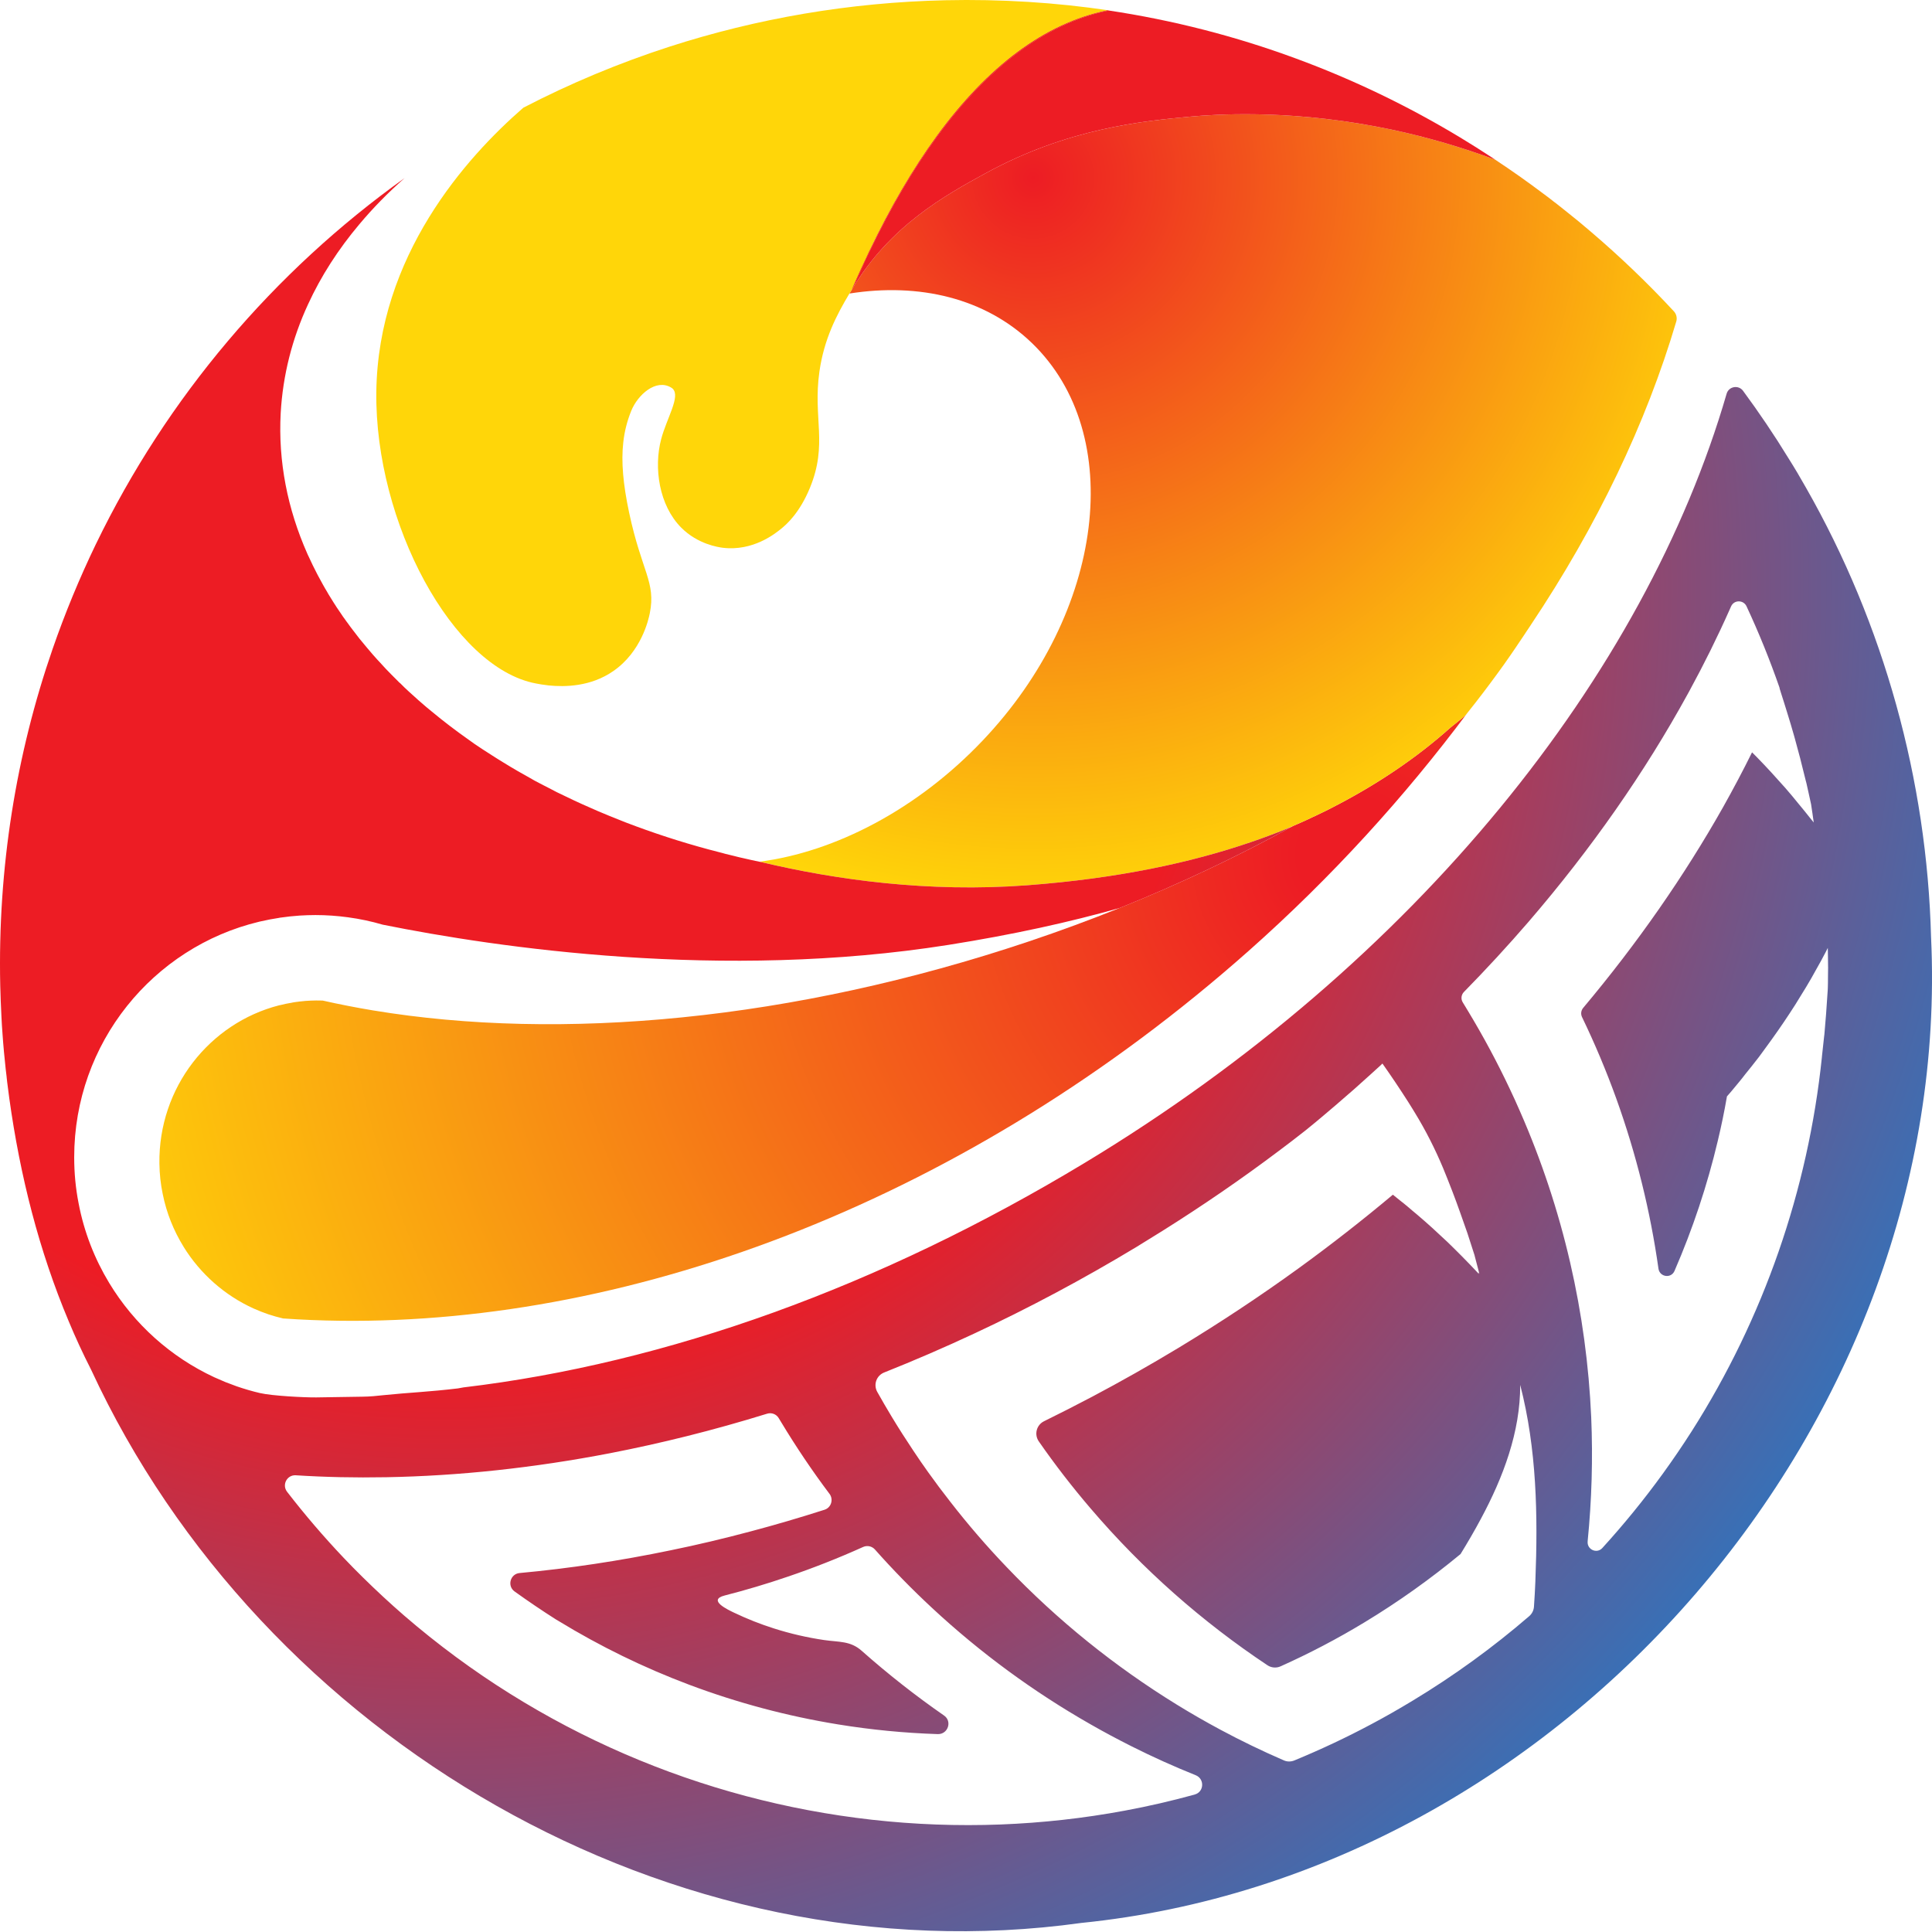
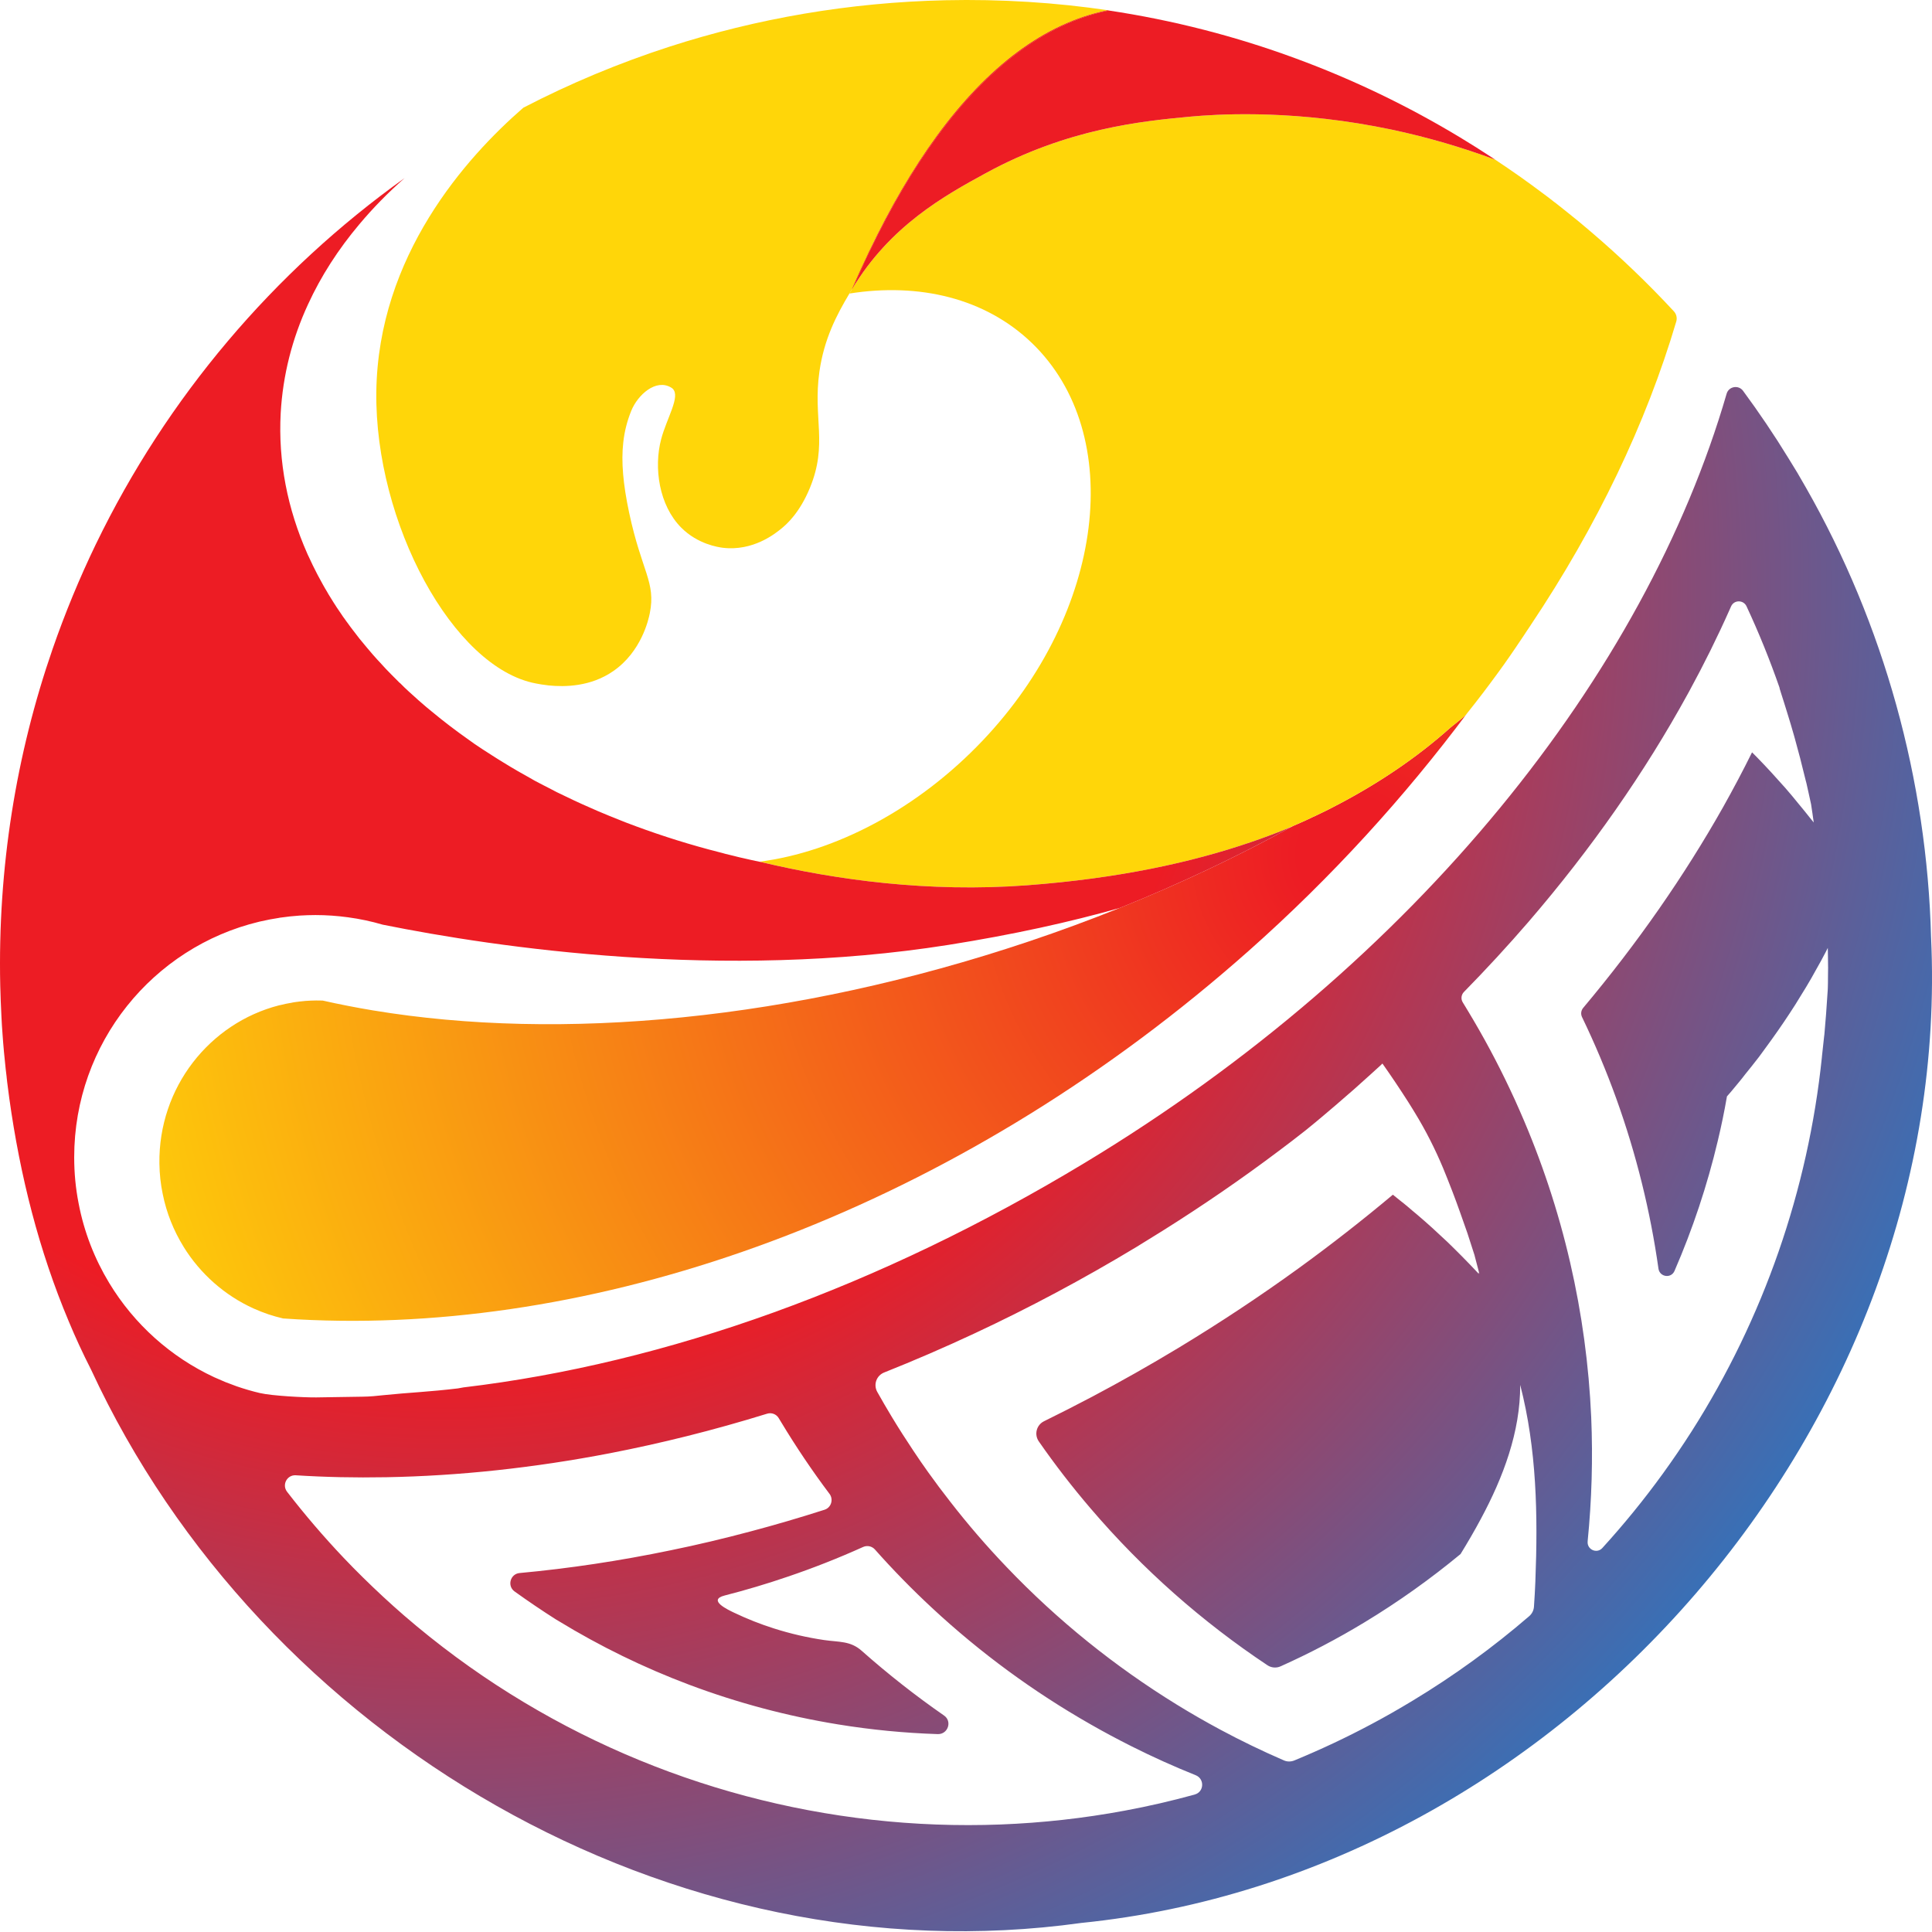
<svg xmlns="http://www.w3.org/2000/svg" xmlns:xlink="http://www.w3.org/1999/xlink" id="Layer_2" data-name="Layer 2" viewBox="0 0 3000 2998.81">
  <defs>
-     <style>
-       .cls-1 {
-         fill: #ed1c24;
-       }
- 
-       .cls-2 {
-         fill: #ffd609;
-       }
- 
-       .cls-3 {
-         fill: url(#Dégradé_sans_nom_18);
-       }
- 
-       .cls-4 {
-         fill: url(#Dégradé_sans_nom_11);
-       }
- 
-       .cls-5 {
-         fill: url(#Dégradé_sans_nom_20);
-       }
- 
-       .cls-6 {
-         fill: url(#Dégradé_sans_nom_20-2);
-       }
-     </style>
-     <radialGradient id="Dégradé_sans_nom_11" data-name="Dégradé sans nom 11" cx="2103.84" cy="1328.16" fx="2103.84" fy="1328.16" r="2191.31" gradientUnits="userSpaceOnUse">
+     <radialGradient id="Dégradé_sans_nom_11" cx="2103.84" cy="1328.16" r="2191.31" data-name="Dégradé sans nom 11" fx="2103.84" fy="1328.16" gradientUnits="userSpaceOnUse">
      <stop offset=".04" stop-color="#ed1c24" />
      <stop offset=".95" stop-color="#ffd609" />
    </radialGradient>
-     <radialGradient id="Dégradé_sans_nom_20" data-name="Dégradé sans nom 20" cx="5337.56" cy="-707.21" fx="5337.56" fy="-707.21" r="533.58" gradientTransform="translate(-2469.73 3555.22) rotate(-31.15)" gradientUnits="userSpaceOnUse">
+     <radialGradient id="Dégradé_sans_nom_20" cx="5337.56" cy="-707.21" r="533.58" data-name="Dégradé sans nom 20" fx="5337.56" fy="-707.21" gradientTransform="rotate(-31.15 5142.56 6207.862)" gradientUnits="userSpaceOnUse">
      <stop offset="0" stop-color="#ed1c24" />
      <stop offset=".97" stop-color="#ffd609" />
    </radialGradient>
-     <radialGradient id="Dégradé_sans_nom_20-2" data-name="Dégradé sans nom 20" cx="1604.05" cy="276.06" fx="1604.05" fy="276.06" r="1171.74" gradientTransform="matrix(1, 0, 0, 1, 0, 0)" xlink:href="#Dégradé_sans_nom_20" />
-     <radialGradient id="Dégradé_sans_nom_18" data-name="Dégradé sans nom 18" cx="692.44" cy="908.68" fx="692.44" fy="908.68" r="2594.75" gradientUnits="userSpaceOnUse">
+     <radialGradient xlink:href="#Dégradé_sans_nom_20" id="Dégradé_sans_nom_20-2" cx="1604.05" cy="276.06" r="1171.74" data-name="Dégradé sans nom 20" fx="1604.05" fy="276.06" />
+     <radialGradient id="Dégradé_sans_nom_18" cx="692.44" cy="908.68" r="2594.75" data-name="Dégradé sans nom 18" fx="692.44" fy="908.68" gradientUnits="userSpaceOnUse">
      <stop offset=".46" stop-color="#ed1c24" />
      <stop offset="1" stop-color="#2b76c1" />
    </radialGradient>
+     <style>
+             .cls-1{fill:#ed1c24}.cls-2{fill:#ffd609}
+         </style>
  </defs>
  <g id="Calque_1" data-name="Calque 1">
-     <g>
-       <path class="cls-4" d="m2278.73,1106.75c-97.39,130.36-210.51,255.15-340.09,370-433.6,384.35-950.33,579.47-1410.01,574.13-29.95-.34-59.64-1.55-89.03-3.58-7.8-1.85-15.3-3.92-22.8-6.42-3.96-1.42-7.8-2.8-11.64-4.27-3.88-1.55-7.63-3.15-11.38-4.78-44.9-20.34-82.7-53.82-108.64-95.67,0-.17-.09-.17-.17-.34-15.21-24.69-26.37-52.14-32.28-81.66-3.23-15.34-4.96-31.24-5.17-47.4-1.59-118.03,77.78-218.01,185.9-245.72.26,0,.43-.09.69-.17h.09l.9-.13c6.12-1.59,12.32-2.84,18.57-3.84.17-.09.34-.17.52-.17,3.02-.52,5.95-.99,8.96-1.29.47,0,.99-.13,1.42-.22,3.4-.39,6.77-.73,10.26-1.03,5.21-.34,10.56-.6,15.9-.65,3.49-.04,6.98,0,10.34.13,25.55,5.77,51.8,10.9,78.69,15.38h.09c290.02,48.01,650.41,16.16,1017.95-107.26,48.09-16.16,95.15-33.53,141.04-51.97,94.11-37.84,183.45-80.2,267.22-126.26.6-.3,1.25-.65,1.85-1.03,2.46-1.03,4.91-2.11,7.37-3.19,4.74-2.07,9.7-4.31,14.44-6.46,2.33-.99,4.83-2.24,7.07-3.4,2.24-.91,4.48-1.98,6.72-3.06.17-.09.26-.17.47-.26,4.18-1.98,8.4-4.01,12.63-6.08,4.18-1.98,8.32-4.14,12.45-6.29,69.16-35.47,130.83-77.14,183.23-124.02.26-.09.6-.43.82-.6.86-.73,1.77-1.51,2.67-2.24,4.74-3.66,9.31-7.46,13.79-11.12,1.34-1.08,2.58-2.15,3.88-3.23q.09-.09.09-.17c.43-.26.86-.6,1.25-.99.09-.09.26-.17.35-.26.09,0,.17-.17.26-.26,1.08-1.38,2.2-2.71,3.23-4.09.09,0,.09-.04.09-.04Z" />
-       <path class="cls-5" d="m2318.01,245.41c-.09-.04-.22-.09-.3-.13,1.38.9,2.71,1.77,4.05,2.67-1.25-.86-2.5-1.72-3.75-2.54Zm-967.96,143.97s-.09.09-.09.13c-9.35,19.44-18.53,39.6-27.45,60.42.78-1.34,1.59-2.63,2.37-3.92,8.7-20.08,17.58-39.56,26.72-58.35-.56.56-1.03,1.12-1.55,1.72Z" />
-       <path class="cls-6" d="m2602.88,499.31c-46.76,157.98-122.94,317.21-225.68,470.88-.17.39-.43.65-.6.99l-.09.09c-2.33,3.66-4.87,7.2-7.28,10.86-.99,1.42-1.85,3.06-2.93,4.48-4.22,6.46-8.53,12.88-13.01,19.35-5.47,7.97-10.9,16.03-16.76,24.18-.35.47-.52.82-.86,1.25-3.4,4.7-6.72,9.44-10.13,14.01-14.87,20.38-30.42,40.94-46.8,61.36,0,0,0,.04-.09.04-1.03,1.38-2.15,2.71-3.23,4.09-.09.09-.17.26-.26.26-.09.09-.26.17-.35.26-.39.39-.82.73-1.25.99q0,.09-.09.17c-1.29,1.08-2.54,2.15-3.88,3.23-4.48,3.66-9.05,7.46-13.79,11.12-.9.73-1.81,1.51-2.67,2.24-.21.17-.56.52-.82.6-52.4,46.89-114.07,88.56-183.23,124.02-4.14,2.15-8.27,4.31-12.45,6.29-4.22,2.07-8.45,4.09-12.63,6.08-.22.09-.3.17-.47.26-2.24,1.08-4.48,2.15-6.72,3.06-2.24,1.16-4.74,2.41-7.07,3.4-4.74,2.15-9.7,4.4-14.44,6.46-2.46,1.08-4.91,2.15-7.37,3.19-4.31,1.94-8.66,3.79-13.06,5.65-16.55,6.68-33.91,13.14-52.1,19.35-92.22,31.63-206.03,56.5-348.06,67.14-153.24,11.38-296.52-8.36-413-36.07-.86-.17-1.68-.34-2.54-.52,117.86-15.13,245.5-81.58,346.64-188.06,189.44-199.26,223.65-475.66,76.45-617.44-72.35-69.68-175.09-93.9-283.29-76.75,1.16-2.03,2.33-3.96,3.53-5.9-.09.22-.17.39-.26.6.17-.34.43-.69.56-1.03,58.99-99.07,145.05-146.3,207.88-180.6,126.87-69.25,241.88-80.84,319.58-87.95,34.3-3.02,143.11-11.16,284.63,15.17,8.23,1.51,16.51,3.15,24.95,4.91,57.44,12.11,111.48,28.18,161.9,46.93,25.21,16.68,49.86,34.04,73.95,52.19,5.99,4.31,11.89,8.88,17.71,13.53.47.3.91.73,1.47.99,6.08,4.78,12.15,9.7,18.27,14.52,6.25,4.96,12.45,9.95,18.53,14.95,6.03,5.13,12.11,10.21,18.1,15.25,45.46,38.74,88.73,80.15,129.37,123.98,3.96,4.27,5.43,10.34,3.75,15.94Z" />
-       <path class="cls-3" d="m2998.54,1455.64c-6.25-244.04-73.22-486.22-194.22-698.37-8.75-15.6-17.88-30.98-27.49-46.2-21.89-35.77-45.42-70.54-70.28-104.29-7.15-9.52-22.11-6.81-25.43,4.52-126.48,435.71-480.7,882.55-996.01,1193.94-319.02,192.8-650.06,311.74-965.42,349.1-.43.09-8.1,1.47-8.53,1.55-44.6,5.39-76.96,6.51-115.45,10.51-11.12,1.16-20.51,2.24-33.1,2.37l-71.58,1.12c-18.31.22-69.16-2.46-86.92-6.68-.13,0-.22,0-.35-.04-12.41-2.89-24.43-6.46-36.28-10.51-5.95-2.15-11.76-4.35-17.63-6.64-5.73-2.37-11.51-4.91-17.11-7.41-67.74-31.5-124.54-82.61-163.02-146.17-.09-.13-.13-.3-.26-.43-22.62-37.45-38.96-79.03-47.4-123.5-4.57-23.14-6.85-47.1-6.85-71.53,0-177.59,122.64-326.43,287.34-365.77.35-.13.69-.22,1.03-.26h.17l1.34-.3c9.31-2.15,18.75-3.96,28.31-5.39.3-.04.52-.22.78-.22,4.57-.69,9.05-1.25,13.66-1.72.69-.09,1.47-.17,2.24-.3,5.13-.47,10.21-.91,15.47-1.34,8.06-.47,16.12-.78,24.22-.78,17.11,0,33.96,1.21,50.42,3.45,18.4,2.46,36.46,6.29,53.91,11.42.13.13.39.13.6.13,177.8,35.77,526.86,87.01,878.2,31.29,100.58-15.94,188.62-35.47,265.97-57.36,94.12-37.84,183.45-80.2,267.22-126.26-3.66,1.55-7.41,3.1-11.2,4.61-16.55,6.68-33.91,13.14-52.1,19.35-92.22,31.63-206.03,56.5-348.06,67.14-153.24,11.38-296.52-8.36-413.01-36.07-.86-.17-1.68-.34-2.54-.52-7.84-1.59-15.64-3.32-23.31-5.13-5.65-1.21-11.33-2.54-16.81-4.01-4.48-1.03-8.96-2.11-13.27-3.23-1.21-.34-2.33-.6-3.45-.99-6.29-1.59-12.41-3.15-18.57-4.83-1.12-.22-2.37-.56-3.62-.95-44.08-11.85-86.75-25.86-127.77-41.58-1.51-.52-3.02-1.12-4.48-1.77-7.28-2.89-14.57-5.73-21.63-8.66-5.99-2.46-11.94-5-17.88-7.46-16.59-7.2-33.14-14.52-49.04-22.32-4.87-2.28-9.7-4.61-14.57-6.98-4.52-2.37-9.14-4.7-13.57-7.07-4.7-2.24-8.88-4.65-13.49-6.94-4.91-2.37-9.65-5.17-14.44-7.93-6.51-3.71-12.88-7.2-19.18-10.82-3.79-2.2-7.63-4.48-11.42-6.72-3.96-2.46-8.1-4.87-12.11-7.37-5.6-3.36-10.9-6.81-16.29-10.21-5.04-3.23-10.04-6.51-15-9.65-4.35-2.97-8.62-5.82-13.1-8.75-2.84-2.2-5.73-4.01-8.53-6.12-19.87-14.01-38.78-28.4-57.06-43.61-2.84-2.24-5.82-4.74-8.75-7.2-4.14-3.49-8.06-6.94-11.89-10.3-4.96-4.48-10-9.01-14.91-13.45-4.7-4.35-9.44-8.75-13.79-13.27-.43-.17-.86-.73-1.25-.99-4.14-4.05-8.19-8.14-12.2-12.24-6.16-6.16-11.98-12.32-17.58-18.66-3.15-3.28-6.21-6.64-9.18-10.08-.6-.69-1.25-1.38-1.85-2.03-3.1-3.53-6.16-7.2-9.05-10.64-8.06-9.35-15.6-18.83-22.97-28.74-2.46-3.1-4.7-6.29-6.94-9.39-1.94-2.46-3.71-5.04-5.43-7.5-1.29-1.68-2.54-3.36-3.66-5.17-2.03-3.02-4.05-6.03-6.16-9.09-1.47-2.11-3.02-4.35-4.27-6.51-1.59-2.46-3.23-4.83-4.61-7.24-1.9-2.97-3.84-6.08-5.6-9.01-.78-1.42-1.68-2.67-2.37-4.14-2.33-3.71-4.44-7.54-6.59-11.33-.22-.34-.47-.78-.69-1.25-2.54-4.48-5.04-9.05-7.37-13.53-.47-.82-.95-1.68-1.34-2.59-4.52-8.75-8.88-17.58-12.93-26.59-.78-1.34-1.34-2.89-1.98-4.22-30.73-69.42-45.42-143.03-41.37-218.27,3.32-58.99,17.8-115.66,42.45-168.97,20.08-43.78,46.89-85.41,79.64-124.28,21.03-25.12,44.56-49.13,70.29-71.75-203.74,145.61-369.18,340.91-479.02,567.75-.22.34-.34.69-.56,1.12-25.25,52.4-47.66,106.53-66.92,162.12C25.15,1171.09-3.68,1347.3.38,1530.36c.43,16.07.99,32.19,1.85,48.13.47,9.74,1.03,19.26,1.81,28.83.26,4.14.56,8.23.91,12.2.78,9.65,1.68,19.13,2.71,28.79.73,7.84,1.55,15.6,2.59,23.44,0,.34.09.82.09,1.21.22,2.28.56,4.65.78,7.07.99,8.4,2.15,16.81,3.28,25.21,16.76,120.53,46.07,236.58,92.26,346.34,10.6,25.51,22.19,50.55,34.82,75.28,264.89,572.28,901.94,947.49,1537.61,859.06,749.48-75.89,1354.68-777.57,1319.47-1530.28Zm-1143.43,1330.93c-36.03,9.91-72.22,18.27-108.59,24.99-63.99,11.94-128.42,19-192.8,21.5-267.65,10.17-533.8-60.46-761.37-202.8-57.7-36.03-112.86-76.75-165-121.78-21.76-18.87-43.01-38.61-63.69-58.95-10.21-10-20.3-20.3-30.12-30.64-30.73-32.41-59.99-66.54-87.78-102.48-8.32-10.82-.17-26.37,13.45-25.6,45.76,2.93,92.39,3.88,139.66,3.02h.9c112.56-2.03,228.87-14.44,347.37-37.28,39.69-7.71,79.59-16.55,119.58-26.55,41.37-10.34,82.78-21.93,124.28-34.78,6.98-2.24,14.52.6,18.23,6.89,1.34,2.2,2.59,4.35,3.92,6.46,23.27,38.57,48.22,75.59,74.77,110.92.09.09.09.17.17.17,6.46,8.75,2.59,21.42-7.84,24.69-38.35,12.28-76.66,23.53-114.71,33.61-41.54,11.07-82.78,20.9-124.02,29.3-79.2,16.46-157.63,28.23-234.64,35.34-14.52,1.29-19.74,20-7.89,28.57,21.07,15.13,42.49,29.65,64.25,43.48,1.34.78,2.67,1.59,4.01,2.37,64.51,39.39,132.38,72.48,202.67,98.94,74.98,28.18,152.51,48.87,231.58,61.71,51.07,8.32,102.73,13.36,154.7,15.04,15.73.43,22.75-19.82,9.74-28.83-44.77-31.07-87.35-64.6-128.12-100.71-17.45-15.43-34.95-13.14-58-16.5-26.42-3.88-52.57-9.91-78-18.01-21.2-6.72-41.89-14.91-61.92-24.48-8.92-4.27-42.23-19.65-14.57-26.72,32.84-8.4,65.5-18.14,97.91-29.22,39.39-13.36,78.52-28.74,117-46.11,6.38-2.84,13.75-1.25,18.31,3.88,28.36,31.98,58,62.23,88.9,90.93,75.2,69.9,157.63,130.18,245.16,180.13,21.24,12.2,42.83,23.7,64.51,34.6,32.58,16.38,65.76,31.33,99.5,44.86,14.18,5.69,13.19,26.03-1.51,29.99Zm529.05-331.95c-.56,13.4-1.25,26.8-2.24,40.25-.34,5.65-3.06,10.99-7.41,14.74-55.85,48.18-116.48,92.31-181.64,131.61-20.94,12.67-42.1,24.74-63.43,36.07-39.21,20.94-79.21,39.65-119.5,56.28-5.34,2.24-11.42,2.24-16.72-.22-33.18-14.39-65.98-30.21-97.95-47.36-23.1-12.41-45.81-25.42-68.17-39.21-95.58-58.87-184.48-130.14-263.99-213.44-30.72-32.06-59.94-65.89-87.52-101.44-11.68-14.87-22.97-29.95-34-45.38-8.02-11.2-15.77-22.41-23.4-33.96-11.46-17.15-22.62-34.56-33.44-52.49-7.71-12.76-15.21-25.64-22.5-38.65-6.38-11.33-1.34-25.47,10.73-30.25,46.8-18.62,93.73-38.91,140.27-60.67,84.51-39.47,168.49-84.16,251.23-134.11,13.53-8.23,26.98-16.59,40.34-24.95,62.87-39.47,123.16-80.84,180.73-124.19,13.96-10.34,27.54-20.9,41.11-31.54.09-.09.22-.13.3-.22,9.31-7.5,18.53-15.13,27.71-22.88,7.5-6.33,14.95-12.63,22.41-19.05l.04-.09c17.32-14.78,34.3-29.73,50.98-44.99,5.04-4.57,10.13-9.18,15.17-13.79,1.12-.99,2.24-2.2,3.36-3.23,14.01,19.82,27.58,40.12,40.68,60.67,2.03,3.32,4.14,6.51,6.03,9.7,1.21,1.9,2.37,3.84,3.53,5.77,16.85,27.49,31.46,56.32,43.91,86.06,4.48,10.77,8.75,21.76,12.97,32.54.69,1.47,1.12,2.89,1.68,4.35,3.84,9.95,7.5,19.95,11.03,29.91.3.82.56,1.68.86,2.37,3.84,10.69,7.54,21.42,11.29,32.06.35,1.25.73,2.37,1.16,3.62,3.32,10.3,6.72,20.47,9.95,30.81.04.22.13.43.13.69,2.54,9.31,4.96,18.57,7.28,27.8-.56-.78-1.21-1.68-1.81-2.46.43.99.69,1.98.99,2.8-1.42-1.51-2.8-3.06-4.31-4.65-3.49-3.66-7.11-7.58-10.77-11.29-7.28-7.54-14.69-15.04-22.19-22.45-3.75-3.66-7.54-7.46-11.38-11.16-7.84-7.28-15.69-14.61-23.62-21.89-8.06-7.24-16.12-14.44-24.52-21.5-4.18-3.45-8.45-6.98-12.5-10.56-4.22-3.58-8.53-7.07-12.88-10.43-3.66-3.02-7.5-6.03-11.29-9.09-46.89,39.3-95.84,77.61-146.65,114.46-59.51,43.09-121.74,84.33-186.42,123.46-44.39,26.8-88.99,52.01-133.85,75.76-24.86,13.14-49.86,25.81-74.77,38.09-11.68,5.73-15.69,20.56-7.97,31.5,25.12,36.16,51.93,70.76,80.15,103.73,81.19,95.15,173.97,176.55,274.68,243.61,6.12,4.14,14.01,4.7,20.6,1.68,44.3-19.87,87.87-42.62,130.36-68.39,52.96-32.06,102.61-67.57,148.97-105.92,11.03-17.97,21.76-36.24,31.63-54.81,34.52-64.25,61.24-134.88,60.98-207.84,25.68,99.33,27.58,202.11,23.57,304.19Zm454.5-953.22c-.34,10.82,0,21.72-.43,32.49-.09,1.34-.17,2.59-.17,3.79-.73,11.25-1.51,22.58-2.33,33.91-.09.82-.17,1.59-.17,2.59-.78,10.51-1.68,21.16-2.63,31.67-.17,1.59-.3,3.1-.56,4.61-.95,9.74-2.03,19.56-3.19,29.3,0,.69-.09,1.42-.17,2.11-21.42,205.6-90.28,404.86-202.24,580.72-14.35,22.49-29.3,44.43-44.95,66.02-28.96,39.95-60.2,78.34-93.77,115.19-8.49,9.35-23.96,2.37-22.75-10.3v-.34c6.38-63.82,8.23-128.16,5.52-192.58-7.11-160.57-43.22-321.48-110.58-474.89-4.96-11.51-10.26-23.1-15.73-34.6-19.39-41.15-41.15-81.79-65.24-121.61-2.58-4.35-5.21-8.66-7.89-13.01-3.19-5.04-2.46-11.68,1.68-16.03,35.08-35.77,68.6-72.14,100.49-109.11,97.86-113.68,180.73-232.62,247.01-353.45.91-1.68,1.85-3.36,2.76-5.04,22.84-41.89,43.7-84.07,62.49-126.31.69-1.68,1.51-3.28,2.2-4.96,4.61-10.34,19.22-10.34,24-.09,19.31,41.41,36.28,83.47,51.06,125.87.26.86.52,1.85.6,2.71v.09c.3.9.65,1.77.9,2.67.09.43.17.78.34,1.16v.09c3.62,11.42,7.28,22.75,10.73,34.17,3.53,11.12,6.81,22.45,10,33.61.52,1.51.78,2.93,1.25,4.44,2.89,10.26,5.65,20.6,8.32,30.81.17.86.34,1.68.6,2.46,2.84,10.99,5.56,22.06,8.23,32.92.26,1.25.6,2.5.99,3.71,2.28,10.56,4.78,20.99,6.98,31.63.09.26.17.43.17.69,1.59,9.48,2.76,19.26,4.18,28.66-1.21-1.68-2.84-3.4-4.18-5.13-3.19-3.88-6.46-8.1-9.74-12.2-6.55-8.14-13.27-16.29-20.08-24.43-3.36-3.88-6.81-7.97-10.26-12.02-7.2-7.97-14.35-16.03-21.63-24-7.24-7.89-14.69-15.73-22.37-23.61-2.59-2.5-5.04-4.96-7.54-7.54-14.05,28.44-29.13,56.84-44.95,85.07-60.03,106.4-132.77,211.11-217.32,311.82-3.28,4.01-3.96,9.39-1.77,14.09,20.08,41.58,37.79,83.82,53.22,126.56,31.16,86.66,52.92,175.17,65.5,264.12,1.85,13.19,19.74,15.77,24.95,3.53,28.31-65.24,50.81-132.86,67.18-201.89,5.47-22.84,10.26-45.94,14.22-69.04,2.41-2.76,4.78-5.47,7.2-8.32,3.71-4.44,7.24-8.75,10.86-13.1,3.66-4.44,7.2-8.75,10.64-13.36,6.55-7.97,12.93-16.12,19.13-24.09.6-.78,1.21-1.59,1.85-2.37,3.53-4.78,7.07-9.65,10.51-14.35,3.1-4.27,6.12-8.4,9.14-12.58,3.19-4.31,6.46-8.92,9.52-13.45,3.02-4.52,6.12-9.01,9.31-13.53,6.21-9.05,12.02-18.14,17.88-27.19,5.69-9.18,11.33-18.31,16.89-27.45,2.67-4.57,5.34-9.18,8.06-13.7,5.21-9.22,10.39-18.4,15.43-27.62,2.46-4.61,4.96-9.27,7.33-13.79.99-1.85,1.94-3.71,2.84-5.69.26,9.48.34,19.13.43,28.79v.69Z" />
-       <path class="cls-2" d="m1721.97,16.15c-.22.04-.47.09-.69.13-.6-.09-1.16-.17-1.77-.26-97.52,19.91-186.25,87.39-265.37,195.69-3.23,4.48-6.51,9.01-9.7,13.62-2.76,3.88-5.43,7.76-8.06,11.72-17.02,25.04-33.53,52.01-49.51,80.84-12.63,22.67-24.91,46.5-36.84,71.49-.04.04-.09.09-.09.13-9.35,19.44-18.53,39.6-27.45,60.42-1.21,1.94-2.37,3.88-3.53,5.9-.13.22-.3.47-.43.73-19.13,32.15-38.96,69.47-46.2,120.88-10.17,72.44,13.44,111.74-14.74,180.22-15.81,38.35-35.68,56.19-44.51,63.3-9.22,7.54-43.7,35.38-90.88,29.6-6.98-.95-38.74-5.47-64.38-31.24-34.52-34.65-42.88-93.08-31.2-137.25,8.58-32.66,30.51-66.62,17.88-78.52l-.56-.56c-.52-.3-1.12-.82-1.98-1.29-23.44-13.96-51.63,11.25-61.79,36.28-6.25,15.47-10.39,31.37-12.33,48.74-3.45,30.29-.3,65.16,9.09,109.41,19.52,91.7,41.76,107.78,32.1,155.95-1.94,9.95-13.01,59.68-56.58,89.89-35.08,24.43-75.41,24.91-100.45,22.37-8.75-.95-15.69-2.24-19.87-3.06-128.72-24.13-250.15-249.64-247.79-452.52,2.59-211.59,139.45-364.31,228.26-441.49,72.35-37.58,148.28-69.34,227.1-94.85C1174.94,28.81,1318.7,3.69,1468.15.37c86.32-1.9,171.17,3.45,253.82,15.77Z" />
-       <path class="cls-2" d="m1721.28,16.27c-97.18,19.91-185.65,86.66-264.55,193.49-37.23,50.55-72.4,109.97-105.15,177.89-9.14,18.79-18.01,38.27-26.72,58.35-.78,1.29-1.59,2.59-2.37,3.92,8.92-20.81,18.1-40.98,27.45-60.42,0-.04.04-.09.09-.13,32.45-67.79,67.27-127.12,104.11-177.67,79.12-108.29,167.85-175.78,265.37-195.69.6.09,1.16.17,1.77.26Z" />
-       <path class="cls-1" d="m2321.74,247.94c-50.42-18.75-104.46-34.82-161.9-46.93-8.45-1.77-16.72-3.4-24.95-4.91-141.52-26.33-250.33-18.19-284.63-15.17-77.7,7.11-192.71,18.7-319.58,87.95-62.83,34.3-148.89,81.53-207.88,180.6-.13.34-.39.69-.56,1.03.09-.22.17-.39.26-.6.78-1.34,1.59-2.63,2.37-3.92,8.7-20.08,17.58-39.56,26.72-58.35,32.75-67.91,67.91-127.34,105.15-177.89,78.9-106.83,167.37-173.58,264.55-193.49,100.36,15.04,197.62,40.16,290.58,74.42,89.42,32.88,174.87,74.12,255.46,122.77,17.02,10.3,33.79,20.86,50.38,31.8,1.38.9,2.72,1.77,4.05,2.67Z" />
-       <path class="cls-1" d="m1721.28,16.27c-97.18,19.91-185.65,86.66-264.55,193.49-37.23,50.55-72.4,109.97-105.15,177.89-9.14,18.79-18.01,38.27-26.72,58.35-.78,1.29-1.59,2.59-2.37,3.92,8.92-20.81,18.1-40.98,27.45-60.42,0-.04.04-.09.09-.13,32.45-67.79,67.27-127.12,104.11-177.67,79.12-108.29,167.85-175.78,265.37-195.69.6.09,1.16.17,1.77.26Z" />
-     </g>
+     <path d="M2278.73 1106.75c-97.39 130.36-210.51 255.15-340.09 370-433.6 384.35-950.33 579.47-1410.01 574.13-29.95-.34-59.64-1.55-89.03-3.58-7.8-1.85-15.3-3.92-22.8-6.42-3.96-1.42-7.8-2.8-11.64-4.27-3.88-1.55-7.63-3.15-11.38-4.78-44.9-20.34-82.7-53.82-108.64-95.67 0-.17-.09-.17-.17-.34-15.21-24.69-26.37-52.14-32.28-81.66-3.23-15.34-4.96-31.24-5.17-47.4-1.59-118.03 77.78-218.01 185.9-245.72.26 0 .43-.09.69-.17h.09l.9-.13c6.12-1.59 12.32-2.84 18.57-3.84.17-.09.34-.17.52-.17 3.02-.52 5.95-.99 8.96-1.29.47 0 .99-.13 1.42-.22 3.4-.39 6.77-.73 10.26-1.03 5.21-.34 10.56-.6 15.9-.65 3.49-.04 6.98 0 10.34.13 25.55 5.77 51.8 10.9 78.69 15.38h.09c290.02 48.01 650.41 16.16 1017.95-107.26a2597 2597 0 0 0 141.04-51.97c94.11-37.84 183.45-80.2 267.22-126.26.6-.3 1.25-.65 1.85-1.03 2.46-1.03 4.91-2.11 7.37-3.19 4.74-2.07 9.7-4.31 14.44-6.46 2.33-.99 4.83-2.24 7.07-3.4 2.24-.91 4.48-1.98 6.72-3.06.17-.09.26-.17.47-.26 4.18-1.98 8.4-4.01 12.63-6.08 4.18-1.98 8.32-4.14 12.45-6.29 69.16-35.47 130.83-77.14 183.23-124.02.26-.09.6-.43.82-.6.86-.73 1.77-1.51 2.67-2.24 4.74-3.66 9.31-7.46 13.79-11.12 1.34-1.08 2.58-2.15 3.88-3.23q.09-.09.09-.17c.43-.26.86-.6 1.25-.99.09-.09.26-.17.35-.26.09 0 .17-.17.26-.26 1.08-1.38 2.2-2.71 3.23-4.09.09 0 .09-.04.09-.04Z" style="fill:url(#Dégradé_sans_nom_11)" />
+     <path d="M2318.01 245.41c-.09-.04-.22-.09-.3-.13 1.38.9 2.71 1.77 4.05 2.67-1.25-.86-2.5-1.72-3.75-2.54m-967.96 143.97s-.09.09-.09.13c-9.35 19.44-18.53 39.6-27.45 60.42.78-1.34 1.59-2.63 2.37-3.92 8.7-20.08 17.58-39.56 26.72-58.35-.56.56-1.03 1.12-1.55 1.72" style="fill:url(#Dégradé_sans_nom_20)" />
+     <path d="M2602.88 499.31c-46.76 157.98-122.94 317.21-225.68 470.88-.17.39-.43.65-.6.99l-.09.09c-2.33 3.66-4.87 7.2-7.28 10.86-.99 1.42-1.85 3.06-2.93 4.48-4.22 6.46-8.53 12.88-13.01 19.35-5.47 7.97-10.9 16.03-16.76 24.18-.35.47-.52.82-.86 1.25-3.4 4.7-6.72 9.44-10.13 14.01-14.87 20.38-30.42 40.94-46.8 61.36 0 0 0 .04-.09.04-1.03 1.38-2.15 2.71-3.23 4.09-.09.09-.17.26-.26.26-.09.09-.26.17-.35.26-.39.39-.82.73-1.25.99q0 .09-.09.17c-1.29 1.08-2.54 2.15-3.88 3.23-4.48 3.66-9.05 7.46-13.79 11.12-.9.73-1.81 1.51-2.67 2.24-.21.17-.56.52-.82.6-52.4 46.89-114.07 88.56-183.23 124.02-4.14 2.15-8.27 4.31-12.45 6.29-4.22 2.07-8.45 4.09-12.63 6.08-.22.09-.3.17-.47.26-2.24 1.08-4.48 2.15-6.72 3.06-2.24 1.16-4.74 2.41-7.07 3.4-4.74 2.15-9.7 4.4-14.44 6.46-2.46 1.08-4.91 2.15-7.37 3.19-4.31 1.94-8.66 3.79-13.06 5.65-16.55 6.68-33.91 13.14-52.1 19.35-92.22 31.63-206.03 56.5-348.06 67.14-153.24 11.38-296.52-8.36-413-36.07-.86-.17-1.68-.34-2.54-.52 117.86-15.13 245.5-81.58 346.64-188.06 189.44-199.26 223.65-475.66 76.45-617.44-72.35-69.68-175.09-93.9-283.29-76.75 1.16-2.03 2.33-3.96 3.53-5.9-.09.22-.17.39-.26.6.17-.34.43-.69.56-1.03 58.99-99.07 145.05-146.3 207.88-180.6 126.87-69.25 241.88-80.84 319.58-87.95 34.3-3.02 143.11-11.16 284.63 15.17 8.23 1.51 16.51 3.15 24.95 4.91 57.44 12.11 111.48 28.18 161.9 46.93 25.21 16.68 49.86 34.04 73.95 52.19 5.99 4.31 11.89 8.88 17.71 13.53.47.3.91.73 1.47.99 6.08 4.78 12.15 9.7 18.27 14.52 6.25 4.96 12.45 9.95 18.53 14.95 6.03 5.13 12.11 10.21 18.1 15.25 45.46 38.74 88.73 80.15 129.37 123.98 3.96 4.27 5.43 10.34 3.75 15.94Z" style="fill:url(#Dégradé_sans_nom_20-2)" />
+     <path d="M2998.54 1455.64c-6.25-244.04-73.22-486.22-194.22-698.37a1032 1032 0 0 0-27.49-46.2c-21.89-35.77-45.42-70.54-70.28-104.29-7.15-9.52-22.11-6.81-25.43 4.52-126.48 435.71-480.7 882.55-996.01 1193.94-319.02 192.8-650.06 311.74-965.42 349.1-.43.09-8.1 1.47-8.53 1.55-44.6 5.39-76.96 6.51-115.45 10.51-11.12 1.16-20.51 2.24-33.1 2.37l-71.58 1.12c-18.31.22-69.16-2.46-86.92-6.68-.13 0-.22 0-.35-.04-12.41-2.89-24.43-6.46-36.28-10.51-5.95-2.15-11.76-4.35-17.63-6.64-5.73-2.37-11.51-4.91-17.11-7.41-67.74-31.5-124.54-82.61-163.02-146.17-.09-.13-.13-.3-.26-.43-22.62-37.45-38.96-79.03-47.4-123.5-4.57-23.14-6.85-47.1-6.85-71.53 0-177.59 122.64-326.43 287.34-365.77.35-.13.69-.22 1.03-.26h.17l1.34-.3a367 367 0 0 1 28.31-5.39c.3-.04.52-.22.78-.22 4.57-.69 9.05-1.25 13.66-1.72.69-.09 1.47-.17 2.24-.3 5.13-.47 10.21-.91 15.47-1.34 8.06-.47 16.12-.78 24.22-.78 17.11 0 33.96 1.21 50.42 3.45 18.4 2.46 36.46 6.29 53.91 11.42.13.13.39.13.6.13 177.8 35.77 526.86 87.01 878.2 31.29 100.58-15.94 188.62-35.47 265.97-57.36 94.12-37.84 183.45-80.2 267.22-126.26-3.66 1.55-7.41 3.1-11.2 4.61-16.55 6.68-33.91 13.14-52.1 19.35-92.22 31.63-206.03 56.5-348.06 67.14-153.24 11.38-296.52-8.36-413.01-36.07-.86-.17-1.68-.34-2.54-.52a755 755 0 0 1-23.31-5.13c-5.65-1.21-11.33-2.54-16.81-4.01-4.48-1.03-8.96-2.11-13.27-3.23-1.21-.34-2.33-.6-3.45-.99-6.29-1.59-12.41-3.15-18.57-4.83-1.12-.22-2.37-.56-3.62-.95-44.08-11.85-86.75-25.86-127.77-41.58-1.51-.52-3.02-1.12-4.48-1.77-7.28-2.89-14.57-5.73-21.63-8.66-5.99-2.46-11.94-5-17.88-7.46-16.59-7.2-33.14-14.52-49.04-22.32-4.87-2.28-9.7-4.61-14.57-6.98-4.52-2.37-9.14-4.7-13.57-7.07-4.7-2.24-8.88-4.65-13.49-6.94-4.91-2.37-9.65-5.17-14.44-7.93-6.51-3.71-12.88-7.2-19.18-10.82-3.79-2.2-7.63-4.48-11.42-6.72-3.96-2.46-8.1-4.87-12.11-7.37-5.6-3.36-10.9-6.81-16.29-10.21-5.04-3.23-10.04-6.51-15-9.65-4.35-2.97-8.62-5.82-13.1-8.75-2.84-2.2-5.73-4.01-8.53-6.12-19.87-14.01-38.78-28.4-57.06-43.61-2.84-2.24-5.82-4.74-8.75-7.2-4.14-3.49-8.06-6.94-11.89-10.3-4.96-4.48-10-9.01-14.91-13.45-4.7-4.35-9.44-8.75-13.79-13.27-.43-.17-.86-.73-1.25-.99-4.14-4.05-8.19-8.14-12.2-12.24-6.16-6.16-11.98-12.32-17.58-18.66q-4.725-4.92-9.18-10.08c-.6-.69-1.25-1.38-1.85-2.03-3.1-3.53-6.16-7.2-9.05-10.64-8.06-9.35-15.6-18.83-22.97-28.74-2.46-3.1-4.7-6.29-6.94-9.39-1.94-2.46-3.71-5.04-5.43-7.5-1.29-1.68-2.54-3.36-3.66-5.17-2.03-3.02-4.05-6.03-6.16-9.09-1.47-2.11-3.02-4.35-4.27-6.51-1.59-2.46-3.23-4.83-4.61-7.24-1.9-2.97-3.84-6.08-5.6-9.01-.78-1.42-1.68-2.67-2.37-4.14-2.33-3.71-4.44-7.54-6.59-11.33-.22-.34-.47-.78-.69-1.25-2.54-4.48-5.04-9.05-7.37-13.53-.47-.82-.95-1.68-1.34-2.59-4.52-8.75-8.88-17.58-12.93-26.59-.78-1.34-1.34-2.89-1.98-4.22-30.73-69.42-45.42-143.03-41.37-218.27 3.32-58.99 17.8-115.66 42.45-168.97 20.08-43.78 46.89-85.41 79.64-124.28 21.03-25.12 44.56-49.13 70.29-71.75C424.5 422.16 259.06 617.46 149.22 844.3c-.22.34-.34.69-.56 1.12-25.25 52.4-47.66 106.53-66.92 162.12C25.15 1171.09-3.68 1347.3.38 1530.36c.43 16.07.99 32.19 1.85 48.13.47 9.74 1.03 19.26 1.81 28.83.26 4.14.56 8.23.91 12.2.78 9.65 1.68 19.13 2.71 28.79.73 7.84 1.55 15.6 2.59 23.44 0 .34.09.82.09 1.21.22 2.28.56 4.65.78 7.07.99 8.4 2.15 16.81 3.28 25.21 16.76 120.53 46.07 236.58 92.26 346.34 10.6 25.51 22.19 50.55 34.82 75.28 264.89 572.28 901.94 947.49 1537.61 859.06 749.48-75.89 1354.68-777.57 1319.47-1530.28ZM1855.11 2786.57c-36.03 9.91-72.22 18.27-108.59 24.99-63.99 11.94-128.42 19-192.8 21.5-267.65 10.17-533.8-60.46-761.37-202.8-57.7-36.03-112.86-76.75-165-121.78-21.76-18.87-43.01-38.61-63.69-58.95-10.21-10-20.3-20.3-30.12-30.64-30.73-32.41-59.99-66.54-87.78-102.48-8.32-10.82-.17-26.37 13.45-25.6 45.76 2.93 92.39 3.88 139.66 3.02h.9c112.56-2.03 228.87-14.44 347.37-37.28 39.69-7.71 79.59-16.55 119.58-26.55 41.37-10.34 82.78-21.93 124.28-34.78 6.98-2.24 14.52.6 18.23 6.89 1.34 2.2 2.59 4.35 3.92 6.46 23.27 38.57 48.22 75.59 74.77 110.92.09.09.09.17.17.17 6.46 8.75 2.59 21.42-7.84 24.69-38.35 12.28-76.66 23.53-114.71 33.61-41.54 11.07-82.78 20.9-124.02 29.3-79.2 16.46-157.63 28.23-234.64 35.34-14.52 1.29-19.74 20-7.89 28.57 21.07 15.13 42.49 29.65 64.25 43.48 1.34.78 2.67 1.59 4.01 2.37a1200.4 1200.4 0 0 0 202.67 98.94c74.98 28.18 152.51 48.87 231.58 61.71a1204 1204 0 0 0 154.7 15.04c15.73.43 22.75-19.82 9.74-28.83-44.77-31.07-87.35-64.6-128.12-100.71-17.45-15.43-34.95-13.14-58-16.5a493.6 493.6 0 0 1-78-18.01 480 480 0 0 1-61.92-24.48c-8.92-4.27-42.23-19.65-14.57-26.72 32.84-8.4 65.5-18.14 97.91-29.22 39.39-13.36 78.52-28.74 117-46.11 6.38-2.84 13.75-1.25 18.31 3.88 28.36 31.98 58 62.23 88.9 90.93 75.2 69.9 157.63 130.18 245.16 180.13 21.24 12.2 42.83 23.7 64.51 34.6 32.58 16.38 65.76 31.33 99.5 44.86 14.18 5.69 13.19 26.03-1.51 29.99Zm529.05-331.95c-.56 13.4-1.25 26.8-2.24 40.25-.34 5.65-3.06 10.99-7.41 14.74-55.85 48.18-116.48 92.31-181.64 131.61-20.94 12.67-42.1 24.74-63.43 36.07-39.21 20.94-79.21 39.65-119.5 56.28-5.34 2.24-11.42 2.24-16.72-.22-33.18-14.39-65.98-30.21-97.95-47.36-23.1-12.41-45.81-25.42-68.17-39.21-95.58-58.87-184.48-130.14-263.99-213.44a1286 1286 0 0 1-87.52-101.44 1252 1252 0 0 1-34-45.38c-8.02-11.2-15.77-22.41-23.4-33.96-11.46-17.15-22.62-34.56-33.44-52.49-7.71-12.76-15.21-25.64-22.5-38.65-6.38-11.33-1.34-25.47 10.73-30.25 46.8-18.62 93.73-38.91 140.27-60.67 84.51-39.47 168.49-84.16 251.23-134.11 13.53-8.23 26.98-16.59 40.34-24.95 62.87-39.47 123.16-80.84 180.73-124.19 13.96-10.34 27.54-20.9 41.11-31.54.09-.09.22-.13.3-.22 9.31-7.5 18.53-15.13 27.71-22.88 7.5-6.33 14.95-12.63 22.41-19.05l.04-.09c17.32-14.78 34.3-29.73 50.98-44.99 5.04-4.57 10.13-9.18 15.17-13.79 1.12-.99 2.24-2.2 3.36-3.23 14.01 19.82 27.58 40.12 40.68 60.67 2.03 3.32 4.14 6.51 6.03 9.7 1.21 1.9 2.37 3.84 3.53 5.77 16.85 27.49 31.46 56.32 43.91 86.06 4.48 10.77 8.75 21.76 12.97 32.54.69 1.47 1.12 2.89 1.68 4.35 3.84 9.95 7.5 19.95 11.03 29.91.3.82.56 1.68.86 2.37 3.84 10.69 7.54 21.42 11.29 32.06.35 1.25.73 2.37 1.16 3.62 3.32 10.3 6.72 20.47 9.95 30.81.04.22.13.43.13.69 2.54 9.31 4.96 18.57 7.28 27.8-.56-.78-1.21-1.68-1.81-2.46.43.99.69 1.98.99 2.8-1.42-1.51-2.8-3.06-4.31-4.65-3.49-3.66-7.11-7.58-10.77-11.29-7.28-7.54-14.69-15.04-22.19-22.45-3.75-3.66-7.54-7.46-11.38-11.16-7.84-7.28-15.69-14.61-23.62-21.89-8.06-7.24-16.12-14.44-24.52-21.5-4.18-3.45-8.45-6.98-12.5-10.56-4.22-3.58-8.53-7.07-12.88-10.43-3.66-3.02-7.5-6.03-11.29-9.09-46.89 39.3-95.84 77.61-146.65 114.46-59.51 43.09-121.74 84.33-186.42 123.46-44.39 26.8-88.99 52.01-133.85 75.76-24.86 13.14-49.86 25.81-74.77 38.09-11.68 5.73-15.69 20.56-7.97 31.5 25.12 36.16 51.93 70.76 80.15 103.73 81.19 95.15 173.97 176.55 274.68 243.61 6.12 4.14 14.01 4.7 20.6 1.68 44.3-19.87 87.87-42.62 130.36-68.39 52.96-32.06 102.61-67.57 148.97-105.92 11.03-17.97 21.76-36.24 31.63-54.81 34.52-64.25 61.24-134.88 60.98-207.84 25.68 99.33 27.58 202.11 23.57 304.19Zm454.5-953.22c-.34 10.82 0 21.72-.43 32.49-.09 1.34-.17 2.59-.17 3.79-.73 11.25-1.51 22.58-2.33 33.91-.09.82-.17 1.59-.17 2.59-.78 10.51-1.68 21.16-2.63 31.67-.17 1.59-.3 3.1-.56 4.61-.95 9.74-2.03 19.56-3.19 29.3 0 .69-.09 1.42-.17 2.11-21.42 205.6-90.28 404.86-202.24 580.72-14.35 22.49-29.3 44.43-44.95 66.02-28.96 39.95-60.2 78.34-93.77 115.19-8.49 9.35-23.96 2.37-22.75-10.3v-.34c6.38-63.82 8.23-128.16 5.52-192.58-7.11-160.57-43.22-321.48-110.58-474.89-4.96-11.51-10.26-23.1-15.73-34.6-19.39-41.15-41.15-81.79-65.24-121.61-2.58-4.35-5.21-8.66-7.89-13.01-3.19-5.04-2.46-11.68 1.68-16.03 35.08-35.77 68.6-72.14 100.49-109.11 97.86-113.68 180.73-232.62 247.01-353.45.91-1.68 1.85-3.36 2.76-5.04 22.84-41.89 43.7-84.07 62.49-126.31.69-1.68 1.51-3.28 2.2-4.96 4.61-10.34 19.22-10.34 24-.09 19.31 41.41 36.28 83.47 51.06 125.87.26.86.52 1.85.6 2.71v.09c.3.9.65 1.77.9 2.67.09.43.17.78.34 1.16v.09c3.62 11.42 7.28 22.75 10.73 34.17 3.53 11.12 6.81 22.45 10 33.61.52 1.51.78 2.93 1.25 4.44 2.89 10.26 5.65 20.6 8.32 30.81.17.86.34 1.68.6 2.46 2.84 10.99 5.56 22.06 8.23 32.92.26 1.25.6 2.5.99 3.71 2.28 10.56 4.78 20.99 6.98 31.63.09.26.17.43.17.69 1.59 9.48 2.76 19.26 4.18 28.66-1.21-1.68-2.84-3.4-4.18-5.13-3.19-3.88-6.46-8.1-9.74-12.2-6.55-8.14-13.27-16.29-20.08-24.43-3.36-3.88-6.81-7.97-10.26-12.02-7.2-7.97-14.35-16.03-21.63-24-7.24-7.89-14.69-15.73-22.37-23.61-2.59-2.5-5.04-4.96-7.54-7.54-14.05 28.44-29.13 56.84-44.95 85.07-60.03 106.4-132.77 211.11-217.32 311.82-3.28 4.01-3.96 9.39-1.77 14.09 20.08 41.58 37.79 83.82 53.22 126.56 31.16 86.66 52.92 175.17 65.5 264.12 1.85 13.19 19.74 15.77 24.95 3.53a1207 1207 0 0 0 67.18-201.89c5.47-22.84 10.26-45.94 14.22-69.04 2.41-2.76 4.78-5.47 7.2-8.32 3.71-4.44 7.24-8.75 10.86-13.1 3.66-4.44 7.2-8.75 10.64-13.36 6.55-7.97 12.93-16.12 19.13-24.09.6-.78 1.21-1.59 1.85-2.37 3.53-4.78 7.07-9.65 10.51-14.35 3.1-4.27 6.12-8.4 9.14-12.58 3.19-4.31 6.46-8.92 9.52-13.45 3.02-4.52 6.12-9.01 9.31-13.53 6.21-9.05 12.02-18.14 17.88-27.19 5.69-9.18 11.33-18.31 16.89-27.45 2.67-4.57 5.34-9.18 8.06-13.7 5.21-9.22 10.39-18.4 15.43-27.62 2.46-4.61 4.96-9.27 7.33-13.79.99-1.85 1.94-3.71 2.84-5.69.26 9.48.34 19.13.43 28.79v.69Z" style="fill:url(#Dégradé_sans_nom_18)" />
+     <path d="M1721.97 16.15c-.22.04-.47.09-.69.13-.6-.09-1.16-.17-1.77-.26-97.52 19.91-186.25 87.39-265.37 195.69-3.23 4.48-6.51 9.01-9.7 13.62-2.76 3.88-5.43 7.76-8.06 11.72-17.02 25.04-33.53 52.01-49.51 80.84q-18.945 34.005-36.84 71.49c-.04.04-.09.09-.09.13-9.35 19.44-18.53 39.6-27.45 60.42-1.21 1.94-2.37 3.88-3.53 5.9-.13.22-.3.47-.43.73-19.13 32.15-38.96 69.47-46.2 120.88-10.17 72.44 13.44 111.74-14.74 180.22-15.81 38.35-35.68 56.19-44.51 63.3-9.22 7.54-43.7 35.38-90.88 29.6-6.98-.95-38.74-5.47-64.38-31.24-34.52-34.65-42.88-93.08-31.2-137.25 8.58-32.66 30.51-66.62 17.88-78.52l-.56-.56c-.52-.3-1.12-.82-1.98-1.29-23.44-13.96-51.63 11.25-61.79 36.28-6.25 15.47-10.39 31.37-12.33 48.74-3.45 30.29-.3 65.16 9.09 109.41 19.52 91.7 41.76 107.78 32.1 155.95-1.94 9.95-13.01 59.68-56.58 89.89-35.08 24.43-75.41 24.91-100.45 22.37-8.75-.95-15.69-2.24-19.87-3.06-128.72-24.13-250.15-249.64-247.79-452.52 2.59-211.59 139.45-364.31 228.26-441.49 72.35-37.58 148.28-69.34 227.1-94.85 135.24-43.61 279-68.73 428.45-72.05 86.32-1.9 171.17 3.45 253.82 15.77Z" class="cls-2" />
+     <path d="M1721.28 16.27c-97.18 19.91-185.65 86.66-264.55 193.49-37.23 50.55-72.4 109.97-105.15 177.89-9.14 18.79-18.01 38.27-26.72 58.35-.78 1.29-1.59 2.59-2.37 3.92 8.92-20.81 18.1-40.98 27.45-60.42 0-.04.04-.09.09-.13 32.45-67.79 67.27-127.12 104.11-177.67 79.12-108.29 167.85-175.78 265.37-195.69.6.09 1.16.17 1.77.26" class="cls-2" />
+     <path d="M2321.74 247.94c-50.42-18.75-104.46-34.82-161.9-46.93-8.45-1.77-16.72-3.4-24.95-4.91-141.52-26.33-250.33-18.19-284.63-15.17-77.7 7.11-192.71 18.7-319.58 87.95-62.83 34.3-148.89 81.53-207.88 180.6-.13.34-.39.69-.56 1.03.09-.22.17-.39.26-.6.78-1.34 1.59-2.63 2.37-3.92 8.7-20.08 17.58-39.56 26.72-58.35 32.75-67.91 67.91-127.34 105.15-177.89 78.9-106.83 167.37-173.58 264.55-193.49 100.36 15.04 197.62 40.16 290.58 74.42 89.42 32.88 174.87 74.12 255.46 122.77 17.02 10.3 33.79 20.86 50.38 31.8 1.38.9 2.72 1.77 4.05 2.67Z" class="cls-1" />
+     <path d="M1721.28 16.27c-97.18 19.91-185.65 86.66-264.55 193.49-37.23 50.55-72.4 109.97-105.15 177.89-9.14 18.79-18.01 38.27-26.72 58.35-.78 1.29-1.59 2.59-2.37 3.92 8.92-20.81 18.1-40.98 27.45-60.42 0-.04.04-.09.09-.13 32.45-67.79 67.27-127.12 104.11-177.67 79.12-108.29 167.85-175.78 265.37-195.69.6.09 1.16.17 1.77.26" class="cls-1" />
  </g>
</svg>
